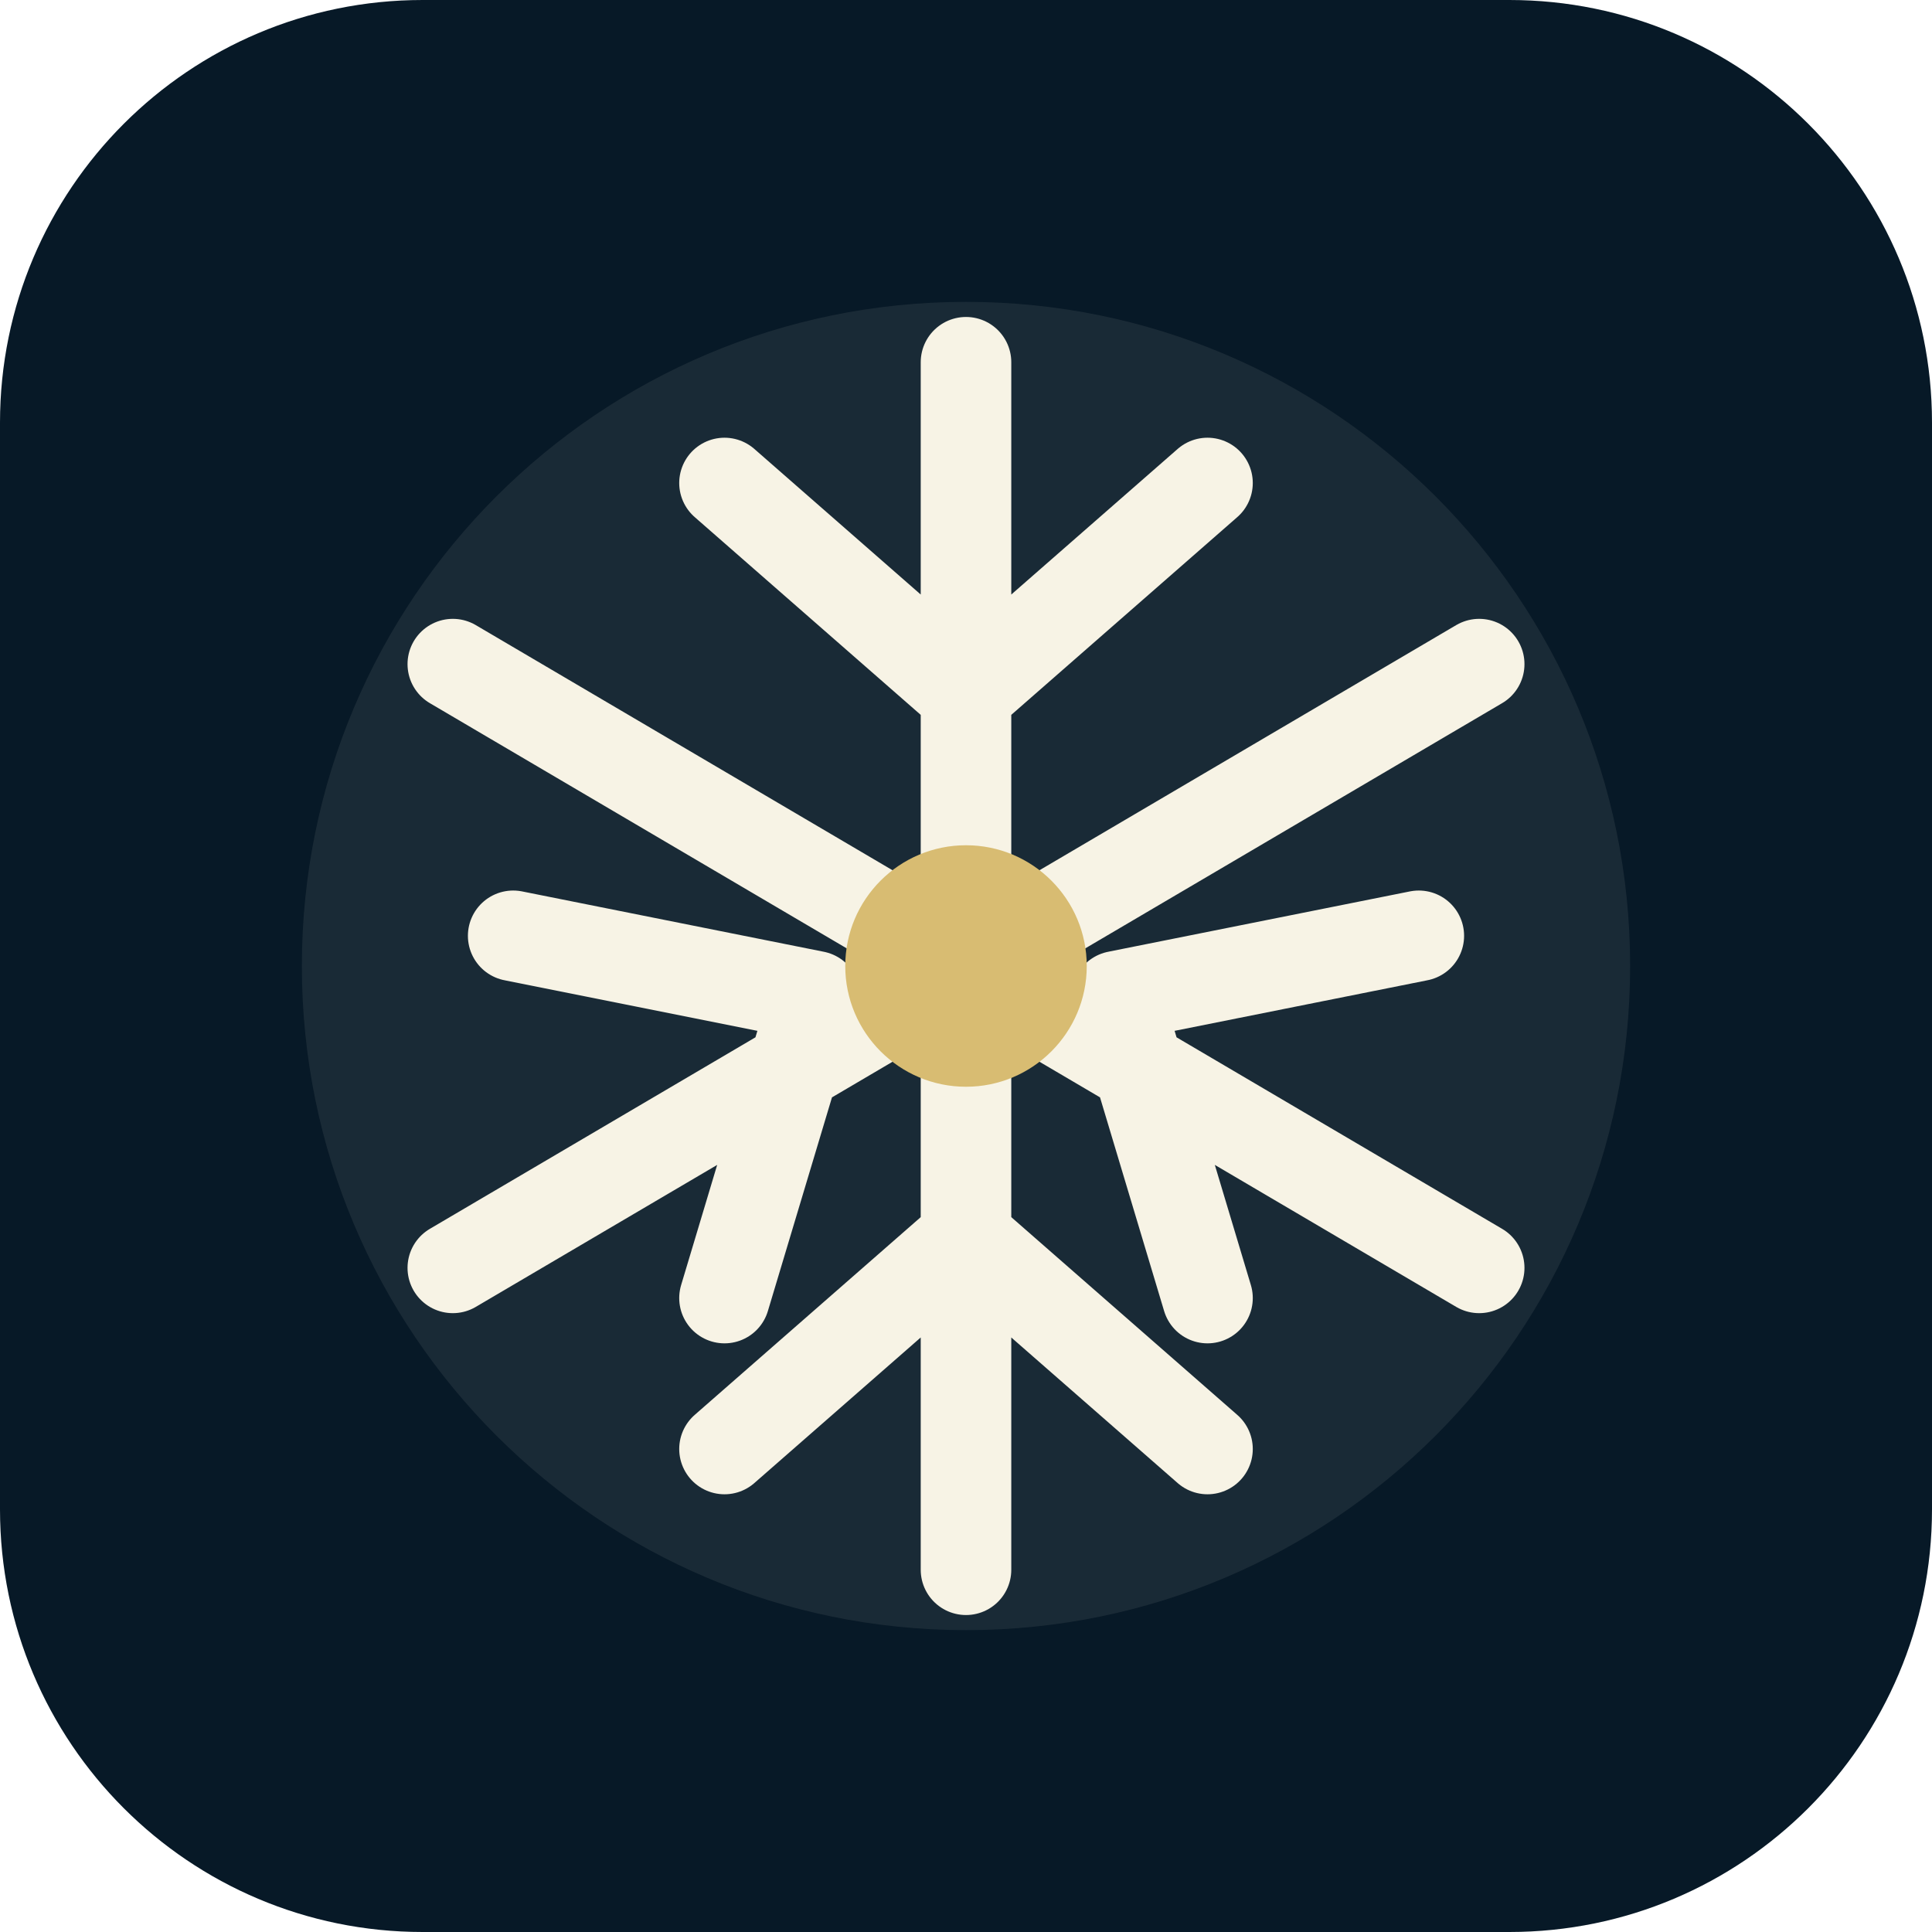
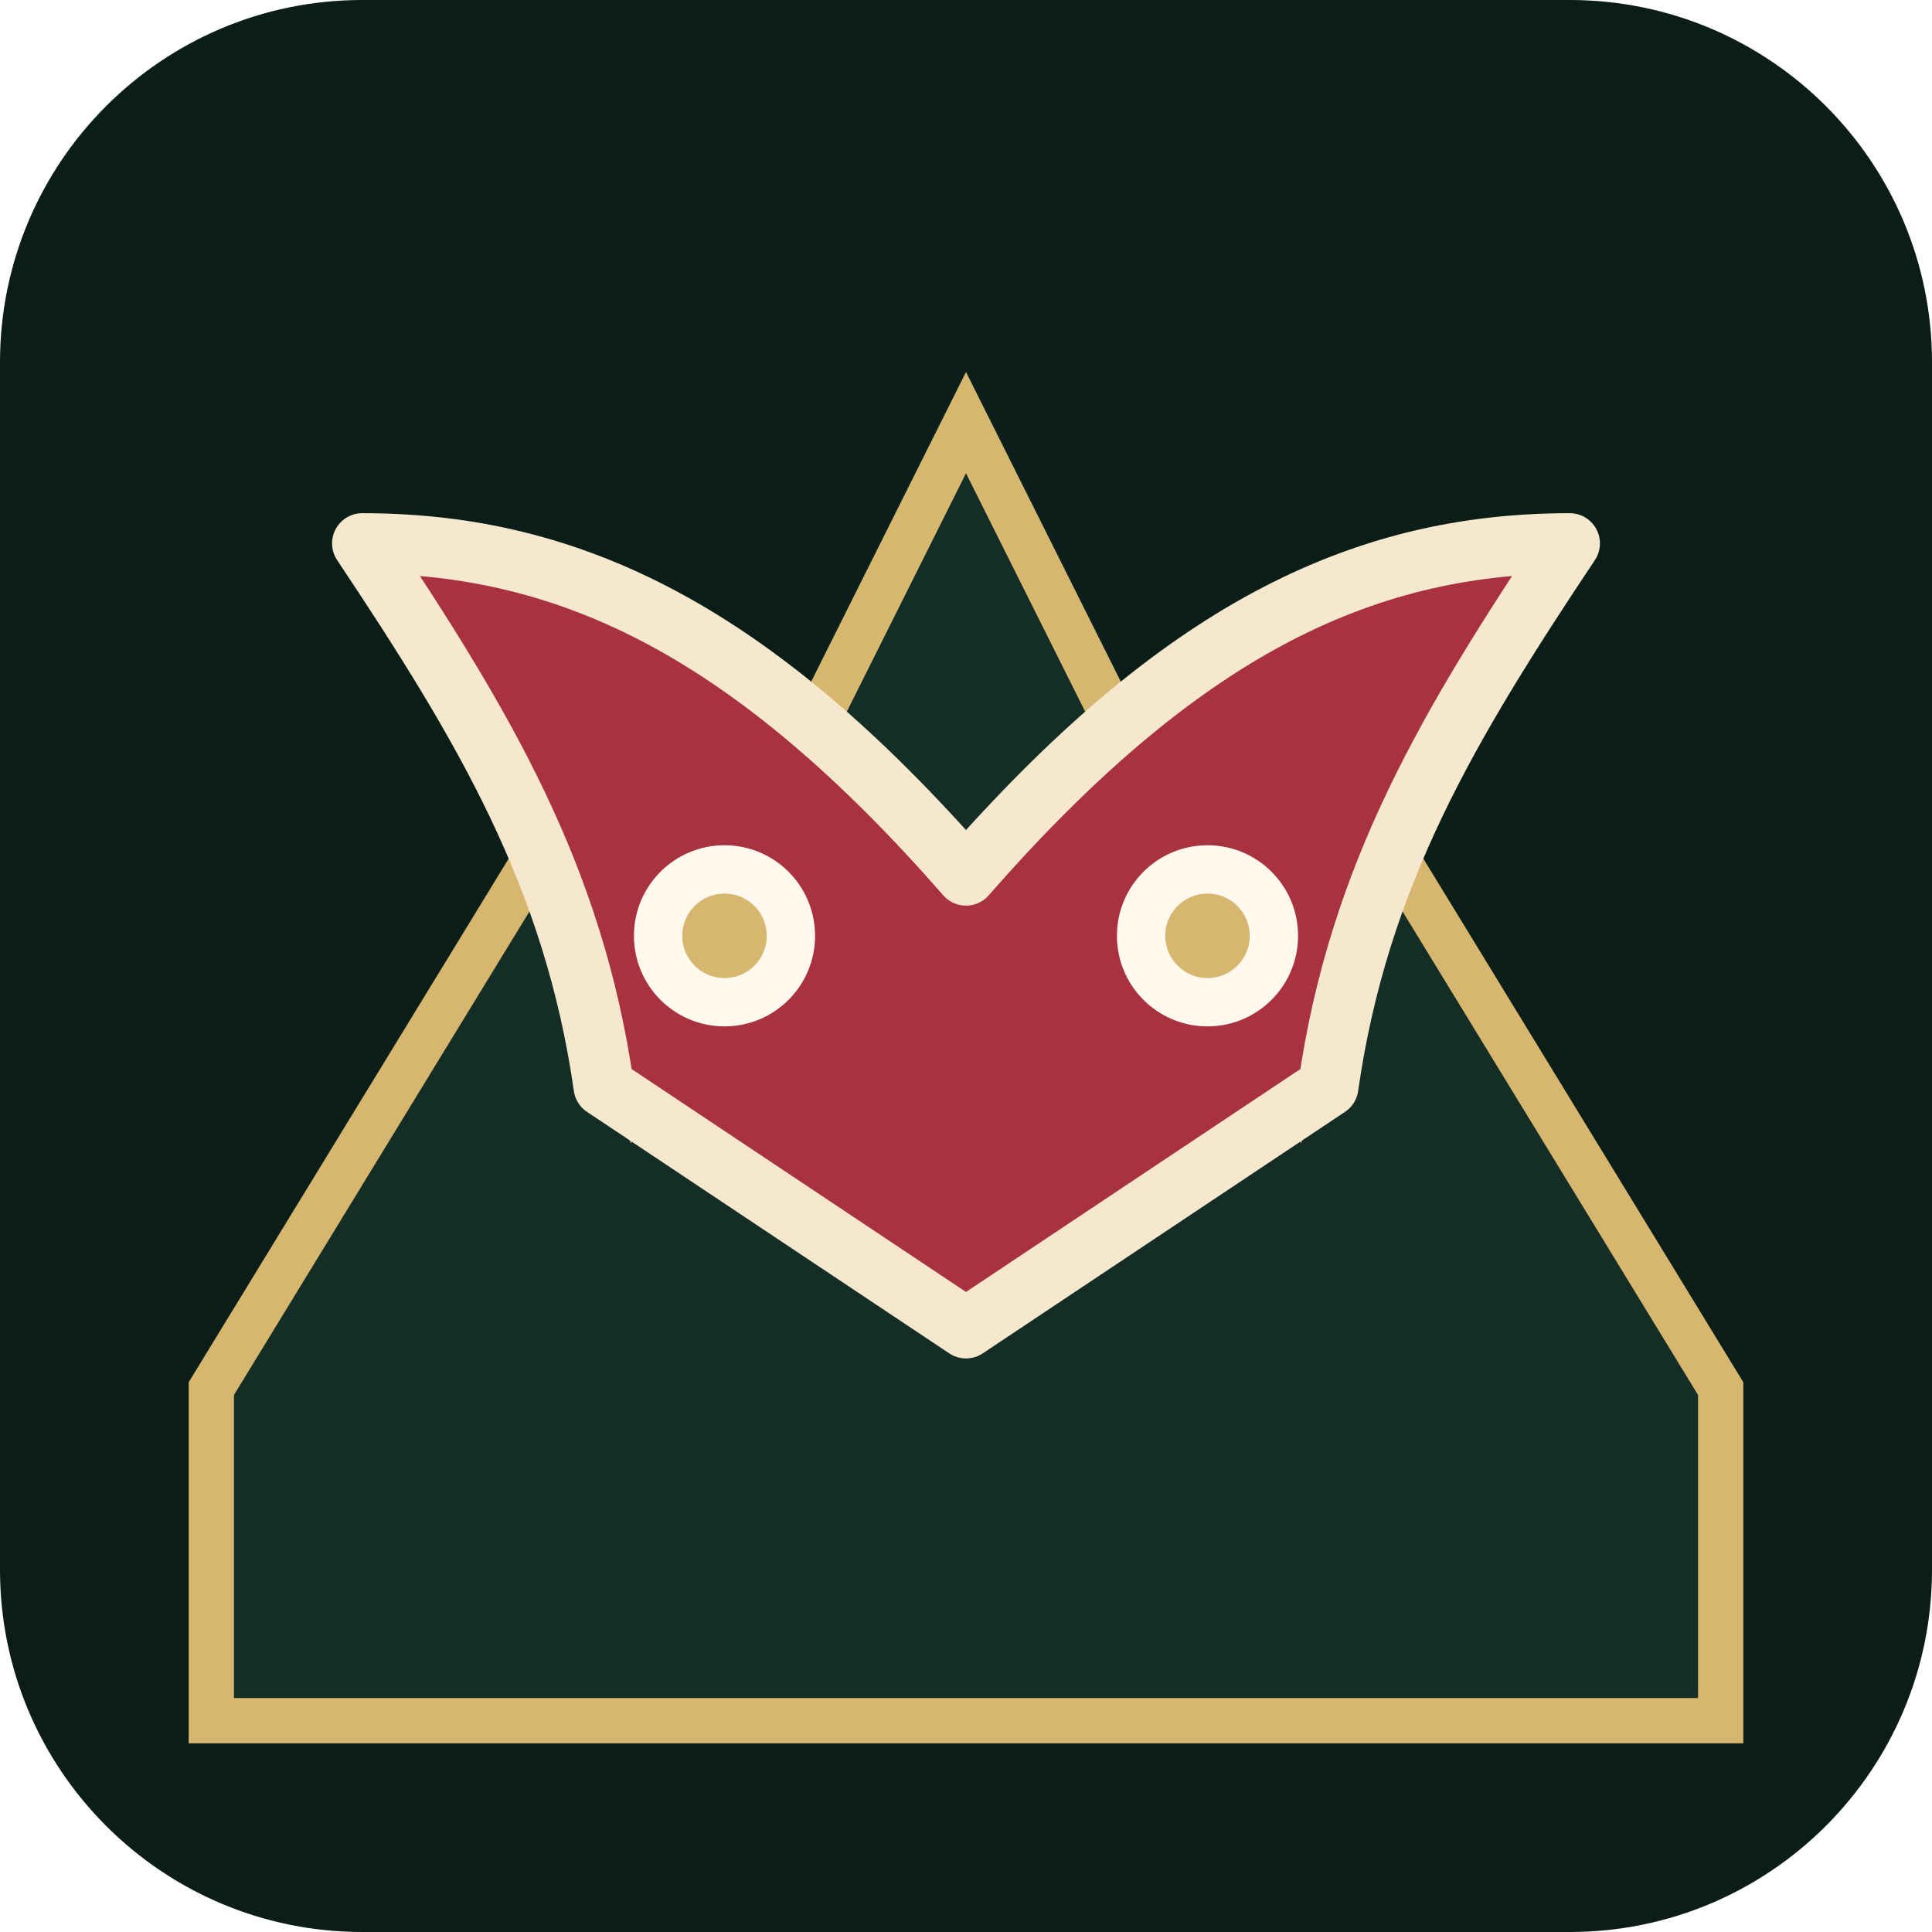
<svg xmlns="http://www.w3.org/2000/svg" viewBox="0 0 64 64">
-   <rect width="64" height="64" rx="14" fill="#071927" />
-   <circle cx="32" cy="32" r="22" fill="#f7f3e5" opacity=".08" />
-   <path d="M32 12v40M15 22l34 20M15 42l34-20M24 16l8 7 8-7M24 48l8-7 8 7M17 31l10 2-3 10M47 31l-10 2 3 10" fill="none" stroke="#f7f3e5" stroke-width="3" stroke-linecap="round" stroke-linejoin="round" />
-   <circle cx="32" cy="32" r="4" fill="#d8bc72" />
+   <rect width="64" height="64" rx="12" fill="#0B1D17" />
+   <path d="M7 46 18 28l3 8 11-22 11 22 3-8 11 18v11H7Z" fill="#142D25" stroke="#D7B66F" stroke-width="1.5" />
+   <path d="M12 18c7 0 13 3 20 11 7-8 13-11 20-11-4 6-7 11-8 18l-12 8-12-8c-1-7-4-12-8-18Z" fill="#A83240" stroke="#F5E8CE" stroke-width="2" stroke-linejoin="round" />
+   <circle cx="24" cy="31" r="3" fill="#FFF9EE" />
+   <circle cx="40" cy="31" r="3" fill="#FFF9EE" />
+   <circle cx="24" cy="31" r="1.4" fill="#D7B66F" />
+   <circle cx="40" cy="31" r="1.4" fill="#D7B66F" />
</svg>
